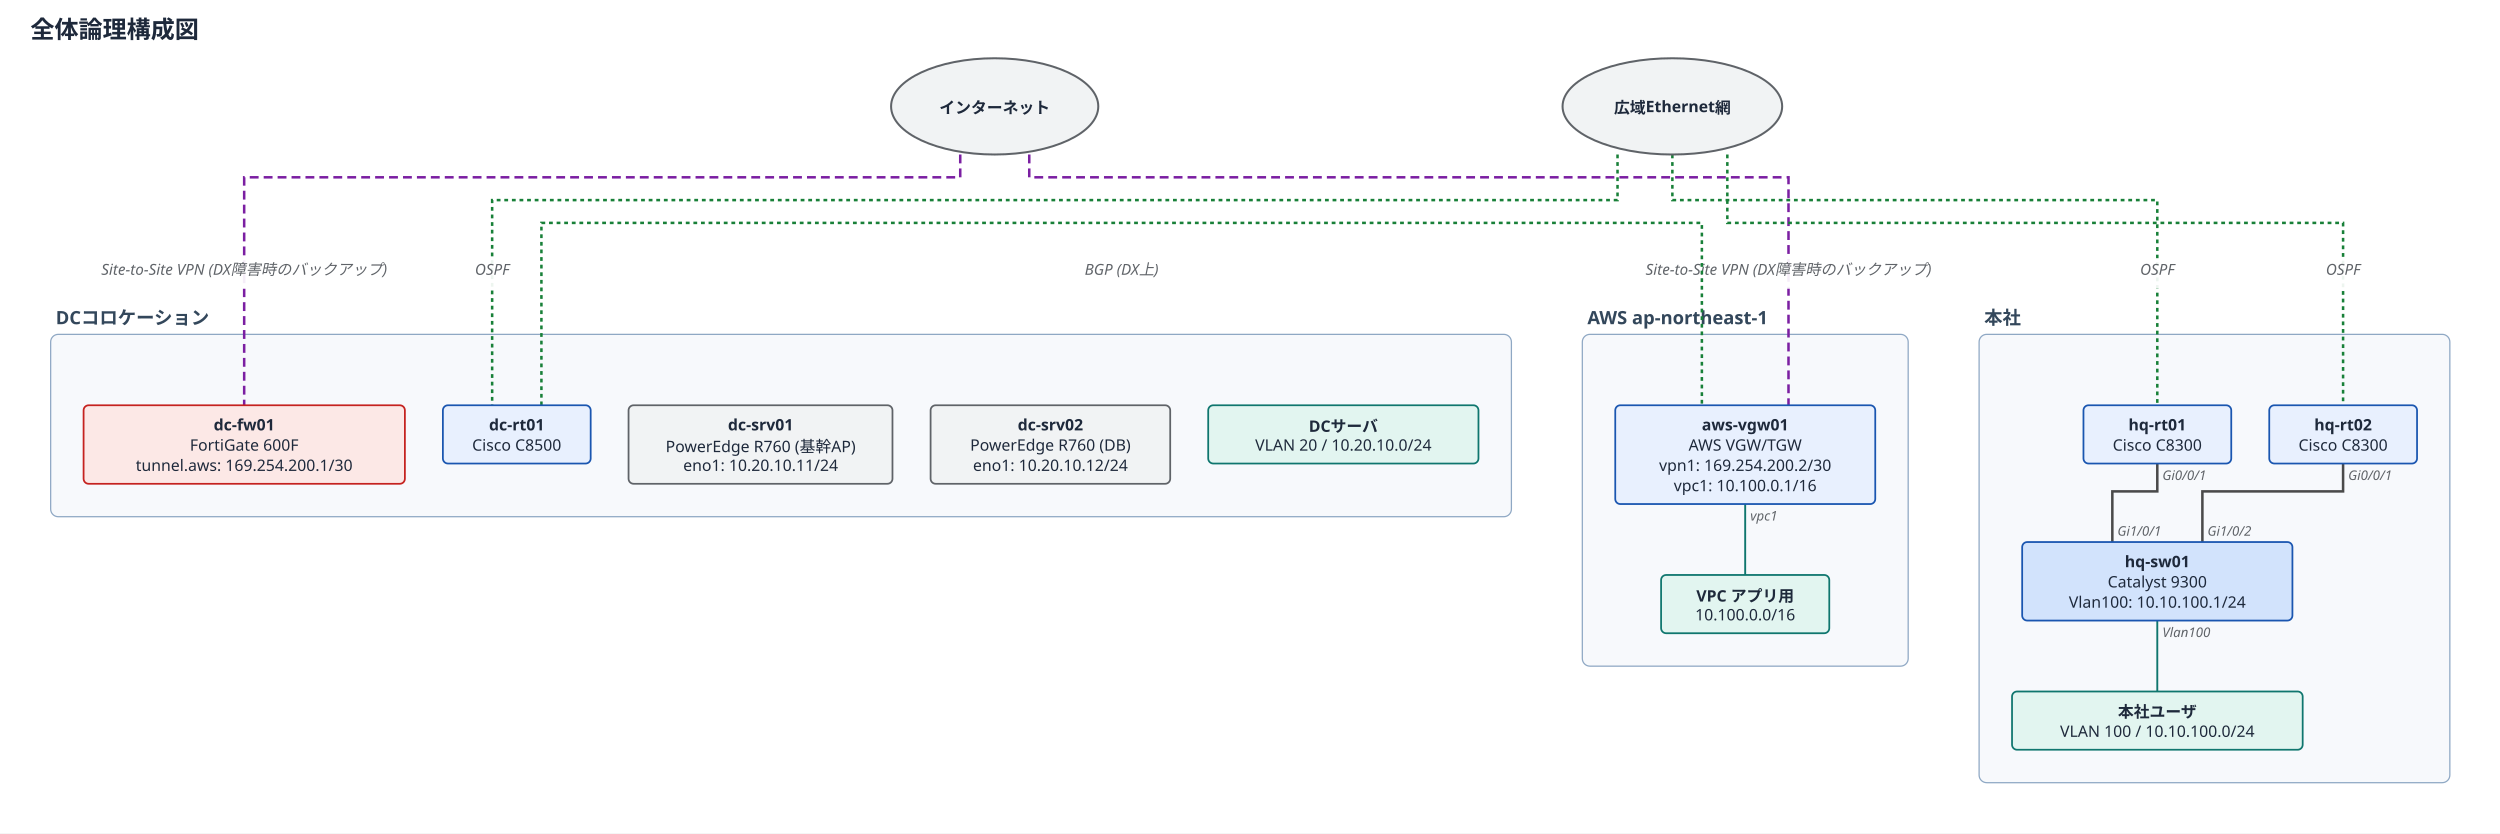
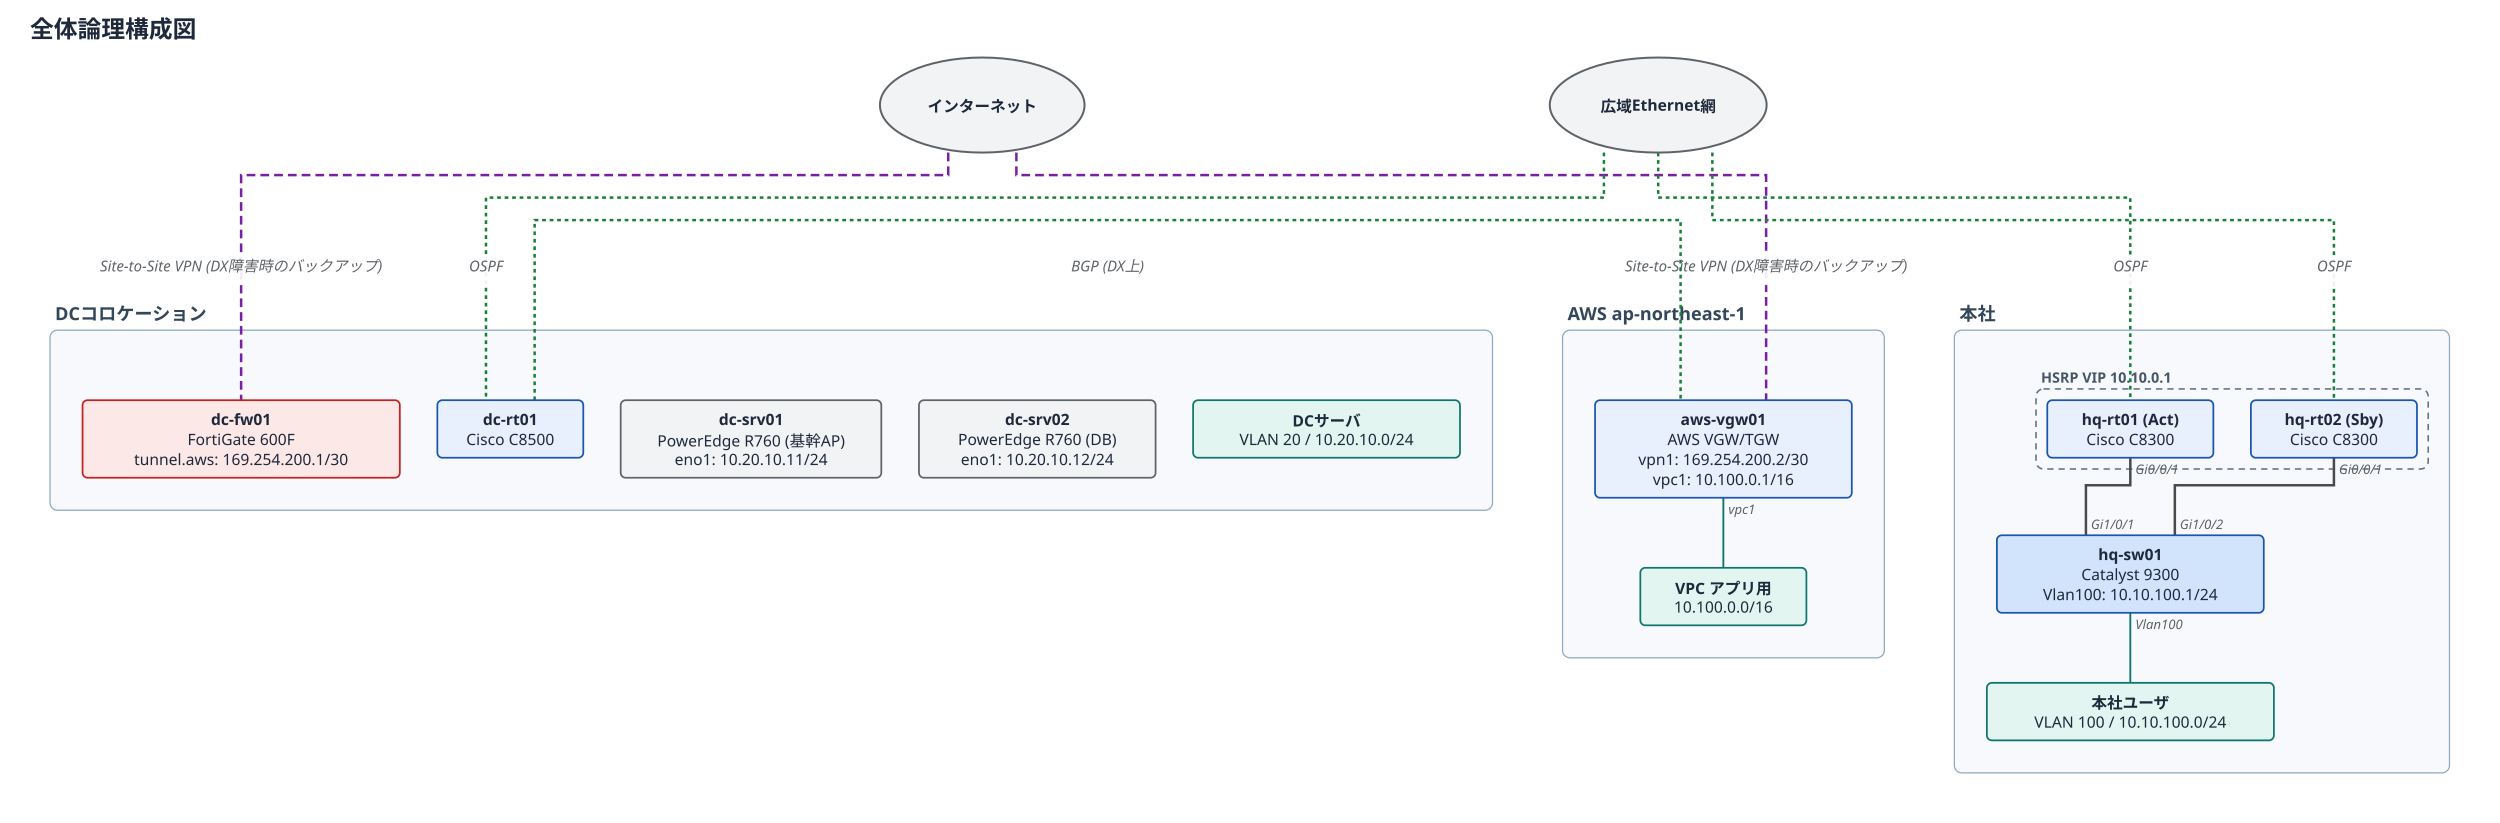
- <svg xmlns="http://www.w3.org/2000/svg" width="1974" height="658" viewBox="0 0 1974 658" font-family="'Segoe UI','Hiragino Sans','Noto Sans JP',Meiryo,sans-serif">
+ <svg xmlns="http://www.w3.org/2000/svg" width="1999" height="658" viewBox="0 0 1999 658" font-family="'Segoe UI','Hiragino Sans','Noto Sans JP',Meiryo,sans-serif">
  <defs />
  <rect width="100%" height="100%" fill="#ffffff" />
  <text x="24" y="30" font-size="19" font-weight="700" fill="#1e293b">全体論理構成図</text>
  <rect x="40.0" y="264.0" width="1153.4" height="144.0" rx="6" fill="#f7f9fc" stroke="#8fa8c4" />
  <text x="44.0" y="256.0" font-size="14.5" font-weight="600" fill="#33475b">DCコロケーション</text>
  <rect x="1249.4" y="264.0" width="257.3" height="262.0" rx="6" fill="#f7f9fc" stroke="#8fa8c4" />
  <text x="1253.4" y="256.0" font-size="14.5" font-weight="600" fill="#33475b">AWS ap-northeast-1</text>
-   <rect x="1562.7" y="264.0" width="371.7" height="354.0" rx="6" fill="#f7f9fc" stroke="#8fa8c4" />
+   <rect x="1562.7" y="264.0" width="395.9" height="354.0" rx="6" fill="#f7f9fc" stroke="#8fa8c4" />
  <text x="1566.7" y="256.0" font-size="14.5" font-weight="600" fill="#33475b">本社</text>
+   <rect x="1628.0" y="311.0" width="313.6" height="64.0" rx="6" fill="none" stroke="#64748b" stroke-width="1.3" stroke-dasharray="5 4" />
+   <text x="1632.0" y="306.0" font-size="11.5" font-weight="600" fill="#475569">HSRP VIP 10.10.0.1</text>
  <polyline points="1378.0,398.0 1378.0,454.0" fill="none" stroke="#0f766e" stroke-width="1.5" opacity="1.0" />
  <text x="1382.0" y="411.0" font-size="10.5" font-style="italic" fill="#5f6368" opacity="1.0">vpc1</text>
  <polyline points="1703.4,366.0 1703.4,388.0 1667.9,388.0 1667.9,428.0" fill="none" stroke="#4a4a4a" stroke-width="2.0" opacity="1.0" />
  <text x="1707.4" y="379.0" font-size="10.5" font-style="italic" fill="#5f6368" opacity="1.0">Gi0/0/1</text>
  <text x="1671.9" y="423.0" font-size="10.5" font-style="italic" fill="#5f6368" opacity="1.0">Gi1/0/1</text>
-   <polyline points="1850.1,366.0 1850.1,388.0 1739.0,388.0 1739.0,428.0" fill="none" stroke="#4a4a4a" stroke-width="2.0" opacity="1.0" />
-   <text x="1854.1" y="379.0" font-size="10.5" font-style="italic" fill="#5f6368" opacity="1.0">Gi0/0/1</text>
+   <polyline points="1866.2,366.0 1866.2,388.0 1739.0,388.0 1739.0,428.0" fill="none" stroke="#4a4a4a" stroke-width="2.0" opacity="1.0" />
+   <text x="1870.2" y="379.0" font-size="10.5" font-style="italic" fill="#5f6368" opacity="1.0">Gi0/0/1</text>
  <text x="1743.0" y="423.0" font-size="10.5" font-style="italic" fill="#5f6368" opacity="1.0">Gi1/0/2</text>
  <polyline points="1703.4,490.0 1703.4,546.0" fill="none" stroke="#0f766e" stroke-width="1.5" opacity="1.0" />
  <text x="1707.4" y="503.0" font-size="10.5" font-style="italic" fill="#5f6368" opacity="1.0">Vlan100</text>
  <polyline points="758.2,122.0 758.2,140.0 192.8,140.0 192.8,320.0" fill="none" stroke="#7b1fa2" stroke-width="2.0" opacity="1.0" stroke-dasharray="7 4" />
  <rect x="39.8" y="204.0" width="306.0" height="24.0" rx="4" fill="#ffffff" fill-opacity="0.92" opacity="1.0" />
  <text x="192.8" y="217.0" text-anchor="middle" font-size="12" font-style="italic" font-weight="400" fill="#5f6368" opacity="1.0">Site-to-Site VPN (DX障害時のバックアップ)</text>
  <polyline points="812.7,122.0 812.7,140.0 1412.2,140.0 1412.2,320.0" fill="none" stroke="#7b1fa2" stroke-width="2.0" opacity="1.0" stroke-dasharray="7 4" />
  <rect x="1259.2" y="204.0" width="306.0" height="24.0" rx="4" fill="#ffffff" fill-opacity="0.92" opacity="1.0" />
  <text x="1412.2" y="217.0" text-anchor="middle" font-size="12" font-style="italic" font-weight="400" fill="#5f6368" opacity="1.0">Site-to-Site VPN (DX障害時のバックアップ)</text>
-   <polyline points="1320.5,122.0 1320.5,158.0 1703.4,158.0 1703.4,320.0" fill="none" stroke="#188038" stroke-width="2.0" opacity="1.0" stroke-dasharray="3 3" />
+   <polyline points="1325.9,122.0 1325.9,158.0 1703.4,158.0 1703.4,320.0" fill="none" stroke="#188038" stroke-width="2.0" opacity="1.0" stroke-dasharray="3 3" />
  <rect x="1681.9" y="204.0" width="43.0" height="24.0" rx="4" fill="#ffffff" fill-opacity="0.92" opacity="1.0" />
  <text x="1703.4" y="217.0" text-anchor="middle" font-size="12" font-style="italic" font-weight="400" fill="#5f6368" opacity="1.0">OSPF</text>
-   <polyline points="1277.2,122.0 1277.2,158.0 388.6,158.0 388.6,320.0" fill="none" stroke="#188038" stroke-width="2.0" opacity="1.0" stroke-dasharray="3 3" />
+   <polyline points="1282.5,122.0 1282.5,158.0 388.6,158.0 388.6,320.0" fill="none" stroke="#188038" stroke-width="2.0" opacity="1.0" stroke-dasharray="3 3" />
  <rect x="367.1" y="204.0" width="43.0" height="24.0" rx="4" fill="#ffffff" fill-opacity="0.92" opacity="1.0" />
  <text x="388.6" y="217.0" text-anchor="middle" font-size="12" font-style="italic" font-weight="400" fill="#5f6368" opacity="1.0">OSPF</text>
-   <polyline points="1363.9,122.0 1363.9,176.0 1850.1,176.0 1850.1,320.0" fill="none" stroke="#188038" stroke-width="2.0" opacity="1.0" stroke-dasharray="3 3" />
-   <rect x="1828.6" y="204.0" width="43.0" height="24.0" rx="4" fill="#ffffff" fill-opacity="0.92" opacity="1.0" />
-   <text x="1850.1" y="217.0" text-anchor="middle" font-size="12" font-style="italic" font-weight="400" fill="#5f6368" opacity="1.0">OSPF</text>
+   <polyline points="1369.2,122.0 1369.2,176.0 1866.2,176.0 1866.2,320.0" fill="none" stroke="#188038" stroke-width="2.0" opacity="1.0" stroke-dasharray="3 3" />
+   <rect x="1844.7" y="204.0" width="43.0" height="24.0" rx="4" fill="#ffffff" fill-opacity="0.92" opacity="1.0" />
+   <text x="1866.2" y="217.0" text-anchor="middle" font-size="12" font-style="italic" font-weight="400" fill="#5f6368" opacity="1.0">OSPF</text>
  <polyline points="427.5,320.0 427.5,176.0 1343.8,176.0 1343.8,320.0" fill="none" stroke="#188038" stroke-width="2.0" opacity="1.0" stroke-dasharray="3 3" />
  <rect x="842.1" y="204.0" width="87.1" height="24.0" rx="4" fill="#ffffff" fill-opacity="0.92" opacity="1.0" />
  <text x="885.6" y="217.0" text-anchor="middle" font-size="12" font-style="italic" font-weight="400" fill="#5f6368" opacity="1.0">BGP (DX上)</text>
  <ellipse cx="785.4" cy="84.0" rx="81.8" ry="38.0" fill="#f1f3f4" stroke="#5f6368" stroke-width="1.6" />
  <text x="785.4" y="84.0" text-anchor="middle" dominant-baseline="central" font-size="12.5" font-weight="600" fill="#1e293b">インターネット</text>
-   <ellipse cx="1320.5" cy="84.0" rx="86.7" ry="38.0" fill="#f1f3f4" stroke="#5f6368" stroke-width="1.6" />
-   <text x="1320.5" y="84.0" text-anchor="middle" dominant-baseline="central" font-size="12.5" font-weight="600" fill="#1e293b">広域Ethernet網</text>
+   <ellipse cx="1325.9" cy="84.0" rx="86.7" ry="38.0" fill="#f1f3f4" stroke="#5f6368" stroke-width="1.6" />
+   <text x="1325.9" y="84.0" text-anchor="middle" dominant-baseline="central" font-size="12.5" font-weight="600" fill="#1e293b">広域Ethernet網</text>
  <rect x="66.0" y="320.0" width="253.7" height="62.0" rx="4" fill="#fce8e6" stroke="#c5221f" stroke-width="1.4" />
  <text x="192.8" y="335.0" text-anchor="middle" dominant-baseline="central" font-size="12.5" font-weight="600" fill="#1e293b">dc-fw01</text>
  <text x="192.8" y="351.0" text-anchor="middle" dominant-baseline="central" font-size="12.5" font-weight="400" fill="#1e293b">FortiGate 600F</text>
  <text x="192.8" y="367.0" text-anchor="middle" dominant-baseline="central" font-size="12.5" font-weight="400" fill="#1e293b">tunnel.aws: 169.254.200.1/30</text>
  <rect x="349.7" y="320.0" width="116.7" height="46.0" rx="4" fill="#e8f0fe" stroke="#1a56b0" stroke-width="1.4" />
  <text x="408.0" y="335.0" text-anchor="middle" dominant-baseline="central" font-size="12.5" font-weight="600" fill="#1e293b">dc-rt01</text>
  <text x="408.0" y="351.0" text-anchor="middle" dominant-baseline="central" font-size="12.5" font-weight="400" fill="#1e293b">Cisco C8500</text>
  <rect x="496.3" y="320.0" width="208.4" height="62.0" rx="4" fill="#f1f3f4" stroke="#5f6368" stroke-width="1.4" />
  <text x="600.6" y="335.0" text-anchor="middle" dominant-baseline="central" font-size="12.5" font-weight="600" fill="#1e293b">dc-srv01</text>
  <text x="600.6" y="351.0" text-anchor="middle" dominant-baseline="central" font-size="12.5" font-weight="400" fill="#1e293b">PowerEdge R760 (基幹AP)</text>
  <text x="600.6" y="367.0" text-anchor="middle" dominant-baseline="central" font-size="12.5" font-weight="400" fill="#1e293b">eno1: 10.20.10.11/24</text>
  <rect x="734.8" y="320.0" width="189.2" height="62.0" rx="4" fill="#f1f3f4" stroke="#5f6368" stroke-width="1.4" />
  <text x="829.4" y="335.0" text-anchor="middle" dominant-baseline="central" font-size="12.5" font-weight="600" fill="#1e293b">dc-srv02</text>
  <text x="829.4" y="351.0" text-anchor="middle" dominant-baseline="central" font-size="12.5" font-weight="400" fill="#1e293b">PowerEdge R760 (DB)</text>
  <text x="829.4" y="367.0" text-anchor="middle" dominant-baseline="central" font-size="12.5" font-weight="400" fill="#1e293b">eno1: 10.20.10.12/24</text>
  <rect x="954.0" y="320.0" width="213.4" height="46.0" rx="4" fill="#e2f5f0" stroke="#0f766e" stroke-width="1.4" />
  <text x="1060.7" y="335.0" text-anchor="middle" dominant-baseline="central" font-size="12.5" font-weight="600" fill="#1e293b">DCサーバ</text>
  <text x="1060.7" y="351.0" text-anchor="middle" dominant-baseline="central" font-size="12.5" font-weight="400" fill="#1e293b">VLAN 20 / 10.20.10.0/24</text>
  <rect x="1275.4" y="320.0" width="205.3" height="78.0" rx="4" fill="#e8f0fe" stroke="#1a56b0" stroke-width="1.4" />
  <text x="1378.0" y="335.0" text-anchor="middle" dominant-baseline="central" font-size="12.5" font-weight="600" fill="#1e293b">aws-vgw01</text>
  <text x="1378.0" y="351.0" text-anchor="middle" dominant-baseline="central" font-size="12.5" font-weight="400" fill="#1e293b">AWS VGW/TGW</text>
  <text x="1378.0" y="367.0" text-anchor="middle" dominant-baseline="central" font-size="12.5" font-weight="400" fill="#1e293b">vpn1: 169.254.200.2/30</text>
  <text x="1378.0" y="383.0" text-anchor="middle" dominant-baseline="central" font-size="12.5" font-weight="400" fill="#1e293b">vpc1: 10.100.0.1/16</text>
  <rect x="1311.6" y="454.0" width="132.8" height="46.0" rx="4" fill="#e2f5f0" stroke="#0f766e" stroke-width="1.4" />
  <text x="1378.0" y="469.0" text-anchor="middle" dominant-baseline="central" font-size="12.5" font-weight="600" fill="#1e293b">VPC アプリ用</text>
  <text x="1378.0" y="485.0" text-anchor="middle" dominant-baseline="central" font-size="12.5" font-weight="400" fill="#1e293b">10.100.0.0/16</text>
-   <rect x="1645.1" y="320.0" width="116.7" height="46.0" rx="4" fill="#e8f0fe" stroke="#1a56b0" stroke-width="1.4" />
-   <text x="1703.4" y="335.0" text-anchor="middle" dominant-baseline="central" font-size="12.5" font-weight="600" fill="#1e293b">hq-rt01</text>
+   <rect x="1637.0" y="320.0" width="132.8" height="46.0" rx="4" fill="#e8f0fe" stroke="#1a56b0" stroke-width="1.4" />
+   <text x="1703.4" y="335.0" text-anchor="middle" dominant-baseline="central" font-size="12.5" font-weight="600" fill="#1e293b">hq-rt01 (Act)</text>
  <text x="1703.4" y="351.0" text-anchor="middle" dominant-baseline="central" font-size="12.5" font-weight="400" fill="#1e293b">Cisco C8300</text>
-   <rect x="1791.8" y="320.0" width="116.7" height="46.0" rx="4" fill="#e8f0fe" stroke="#1a56b0" stroke-width="1.4" />
-   <text x="1850.1" y="335.0" text-anchor="middle" dominant-baseline="central" font-size="12.5" font-weight="600" fill="#1e293b">hq-rt02</text>
-   <text x="1850.1" y="351.0" text-anchor="middle" dominant-baseline="central" font-size="12.5" font-weight="400" fill="#1e293b">Cisco C8300</text>
+   <rect x="1799.8" y="320.0" width="132.8" height="46.0" rx="4" fill="#e8f0fe" stroke="#1a56b0" stroke-width="1.4" />
+   <text x="1866.2" y="335.0" text-anchor="middle" dominant-baseline="central" font-size="12.5" font-weight="600" fill="#1e293b">hq-rt02 (Sby)</text>
+   <text x="1866.2" y="351.0" text-anchor="middle" dominant-baseline="central" font-size="12.5" font-weight="400" fill="#1e293b">Cisco C8300</text>
  <rect x="1596.7" y="428.0" width="213.4" height="62.0" rx="4" fill="#d2e3fc" stroke="#1a56b0" stroke-width="1.4" />
  <text x="1703.4" y="443.0" text-anchor="middle" dominant-baseline="central" font-size="12.5" font-weight="600" fill="#1e293b">hq-sw01</text>
  <text x="1703.4" y="459.0" text-anchor="middle" dominant-baseline="central" font-size="12.5" font-weight="400" fill="#1e293b">Catalyst 9300</text>
  <text x="1703.4" y="475.0" text-anchor="middle" dominant-baseline="central" font-size="12.5" font-weight="400" fill="#1e293b">Vlan100: 10.10.100.1/24</text>
  <rect x="1588.7" y="546.0" width="229.5" height="46.0" rx="4" fill="#e2f5f0" stroke="#0f766e" stroke-width="1.4" />
  <text x="1703.4" y="561.0" text-anchor="middle" dominant-baseline="central" font-size="12.5" font-weight="600" fill="#1e293b">本社ユーザ</text>
  <text x="1703.4" y="577.0" text-anchor="middle" dominant-baseline="central" font-size="12.5" font-weight="400" fill="#1e293b">VLAN 100 / 10.10.100.0/24</text>
</svg>
